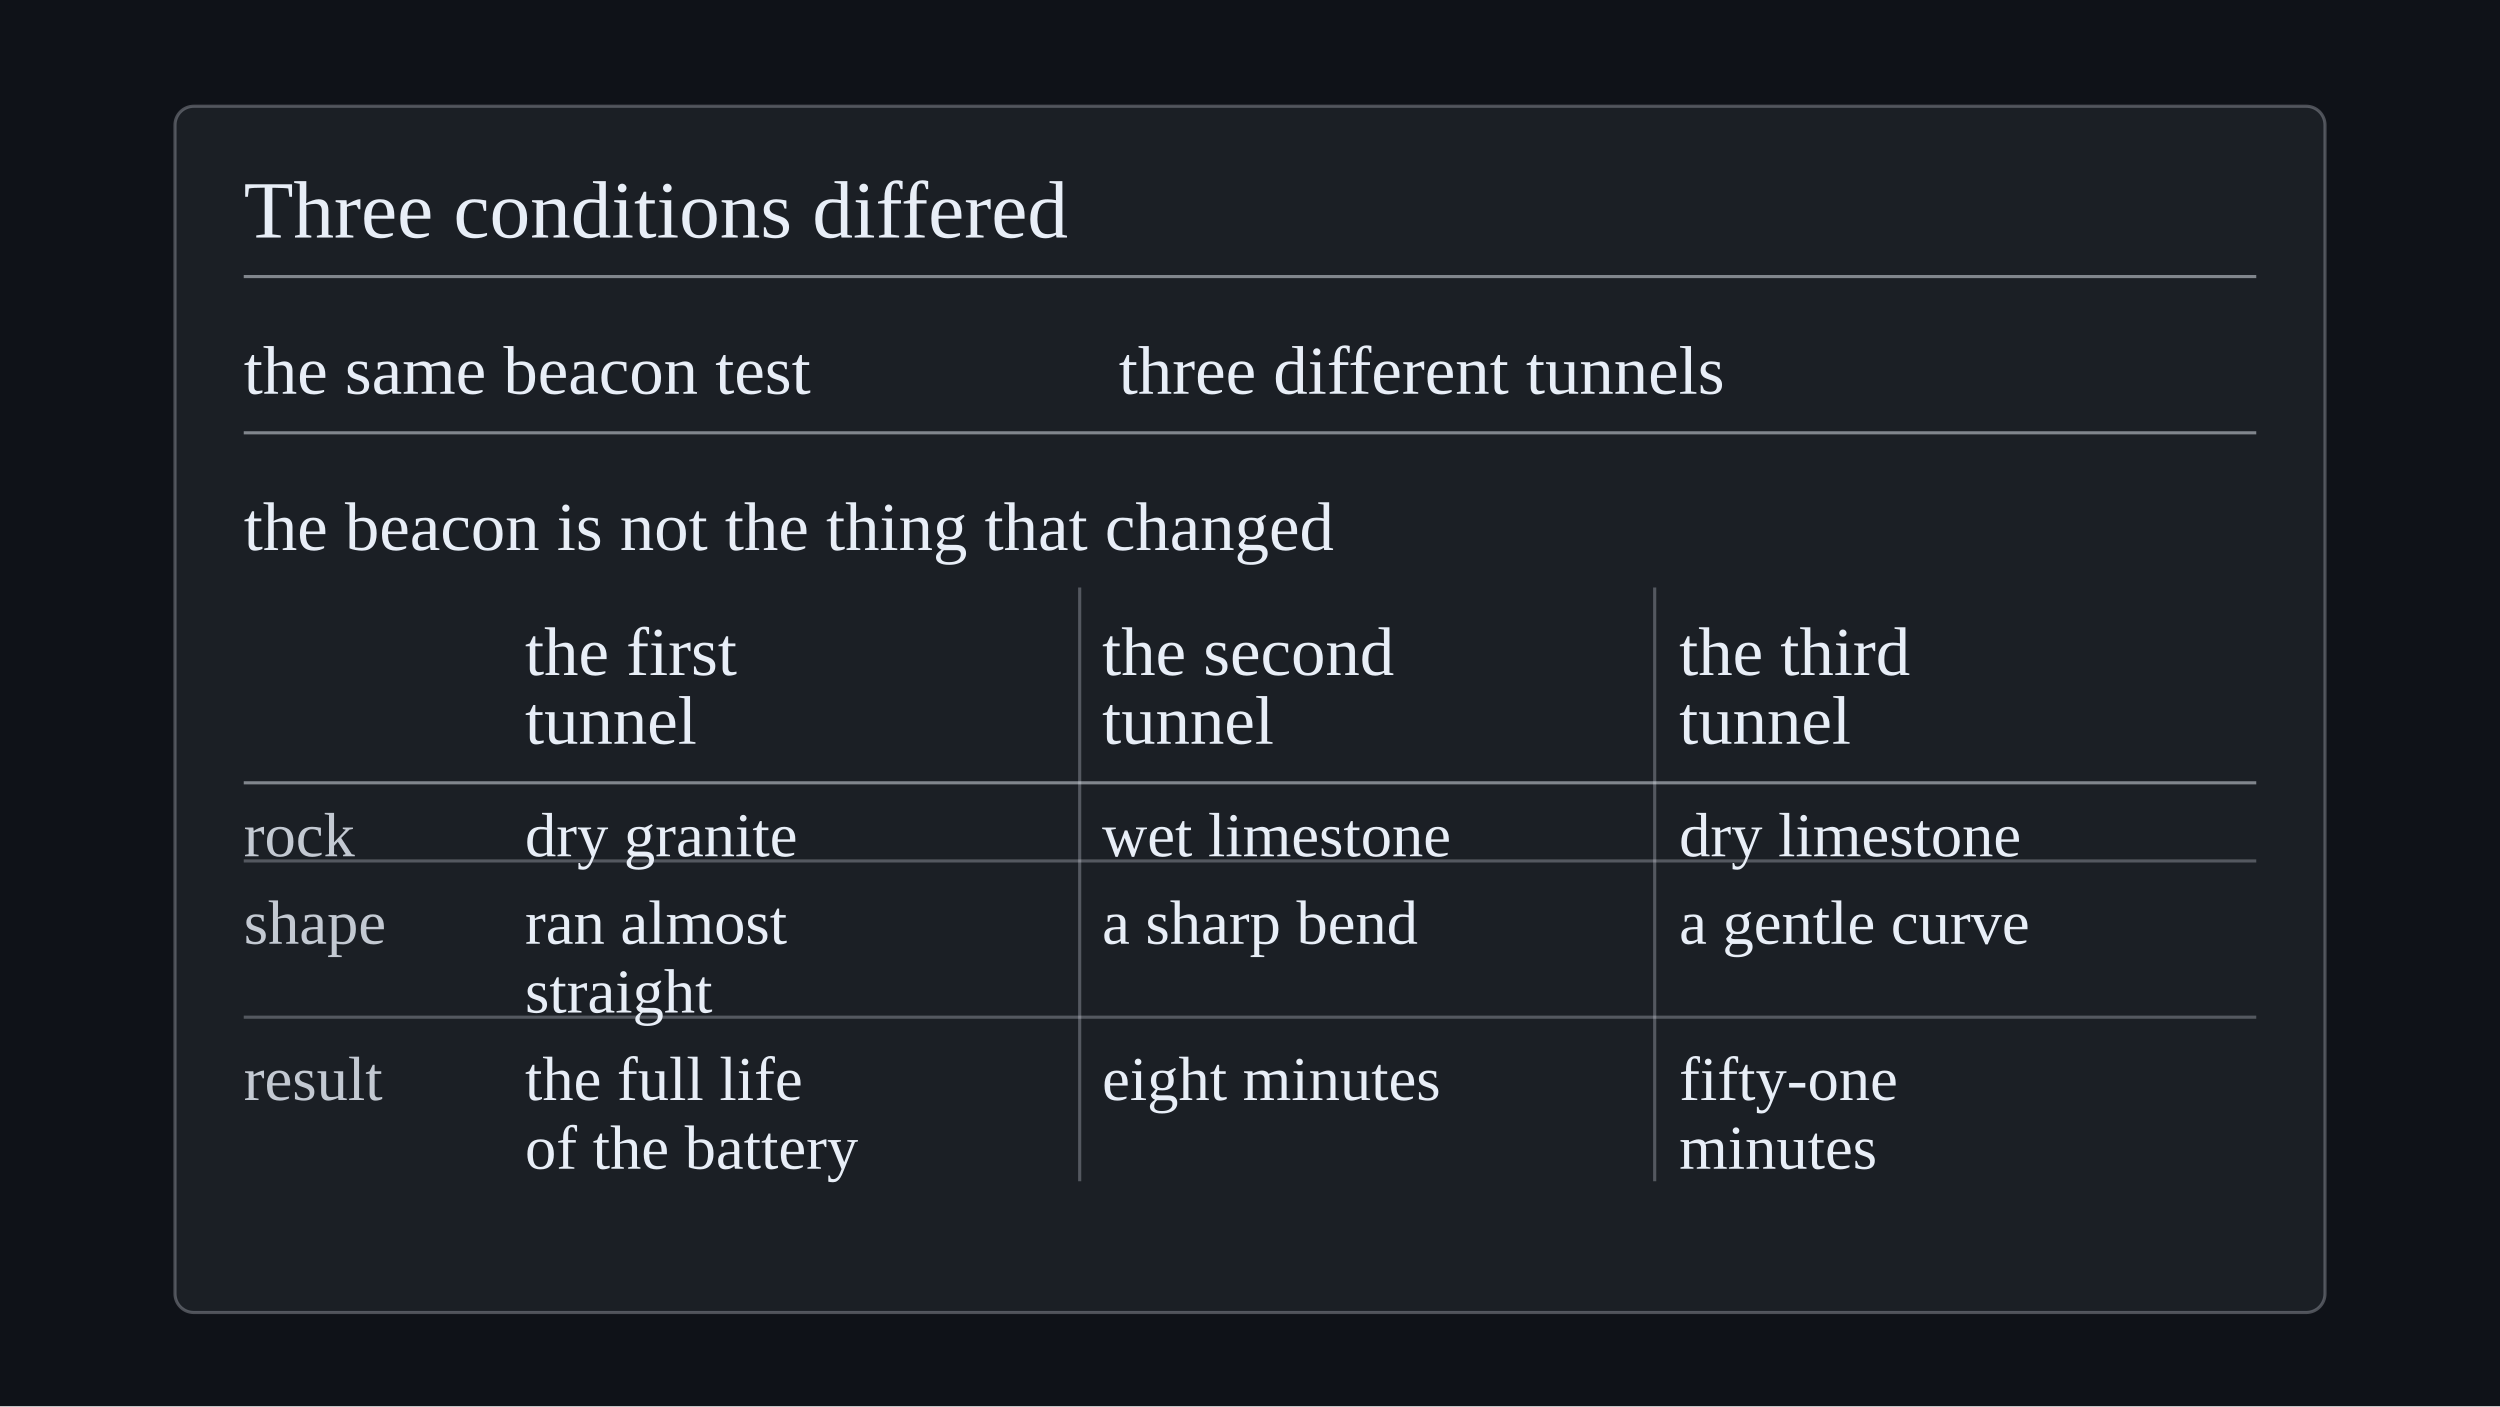
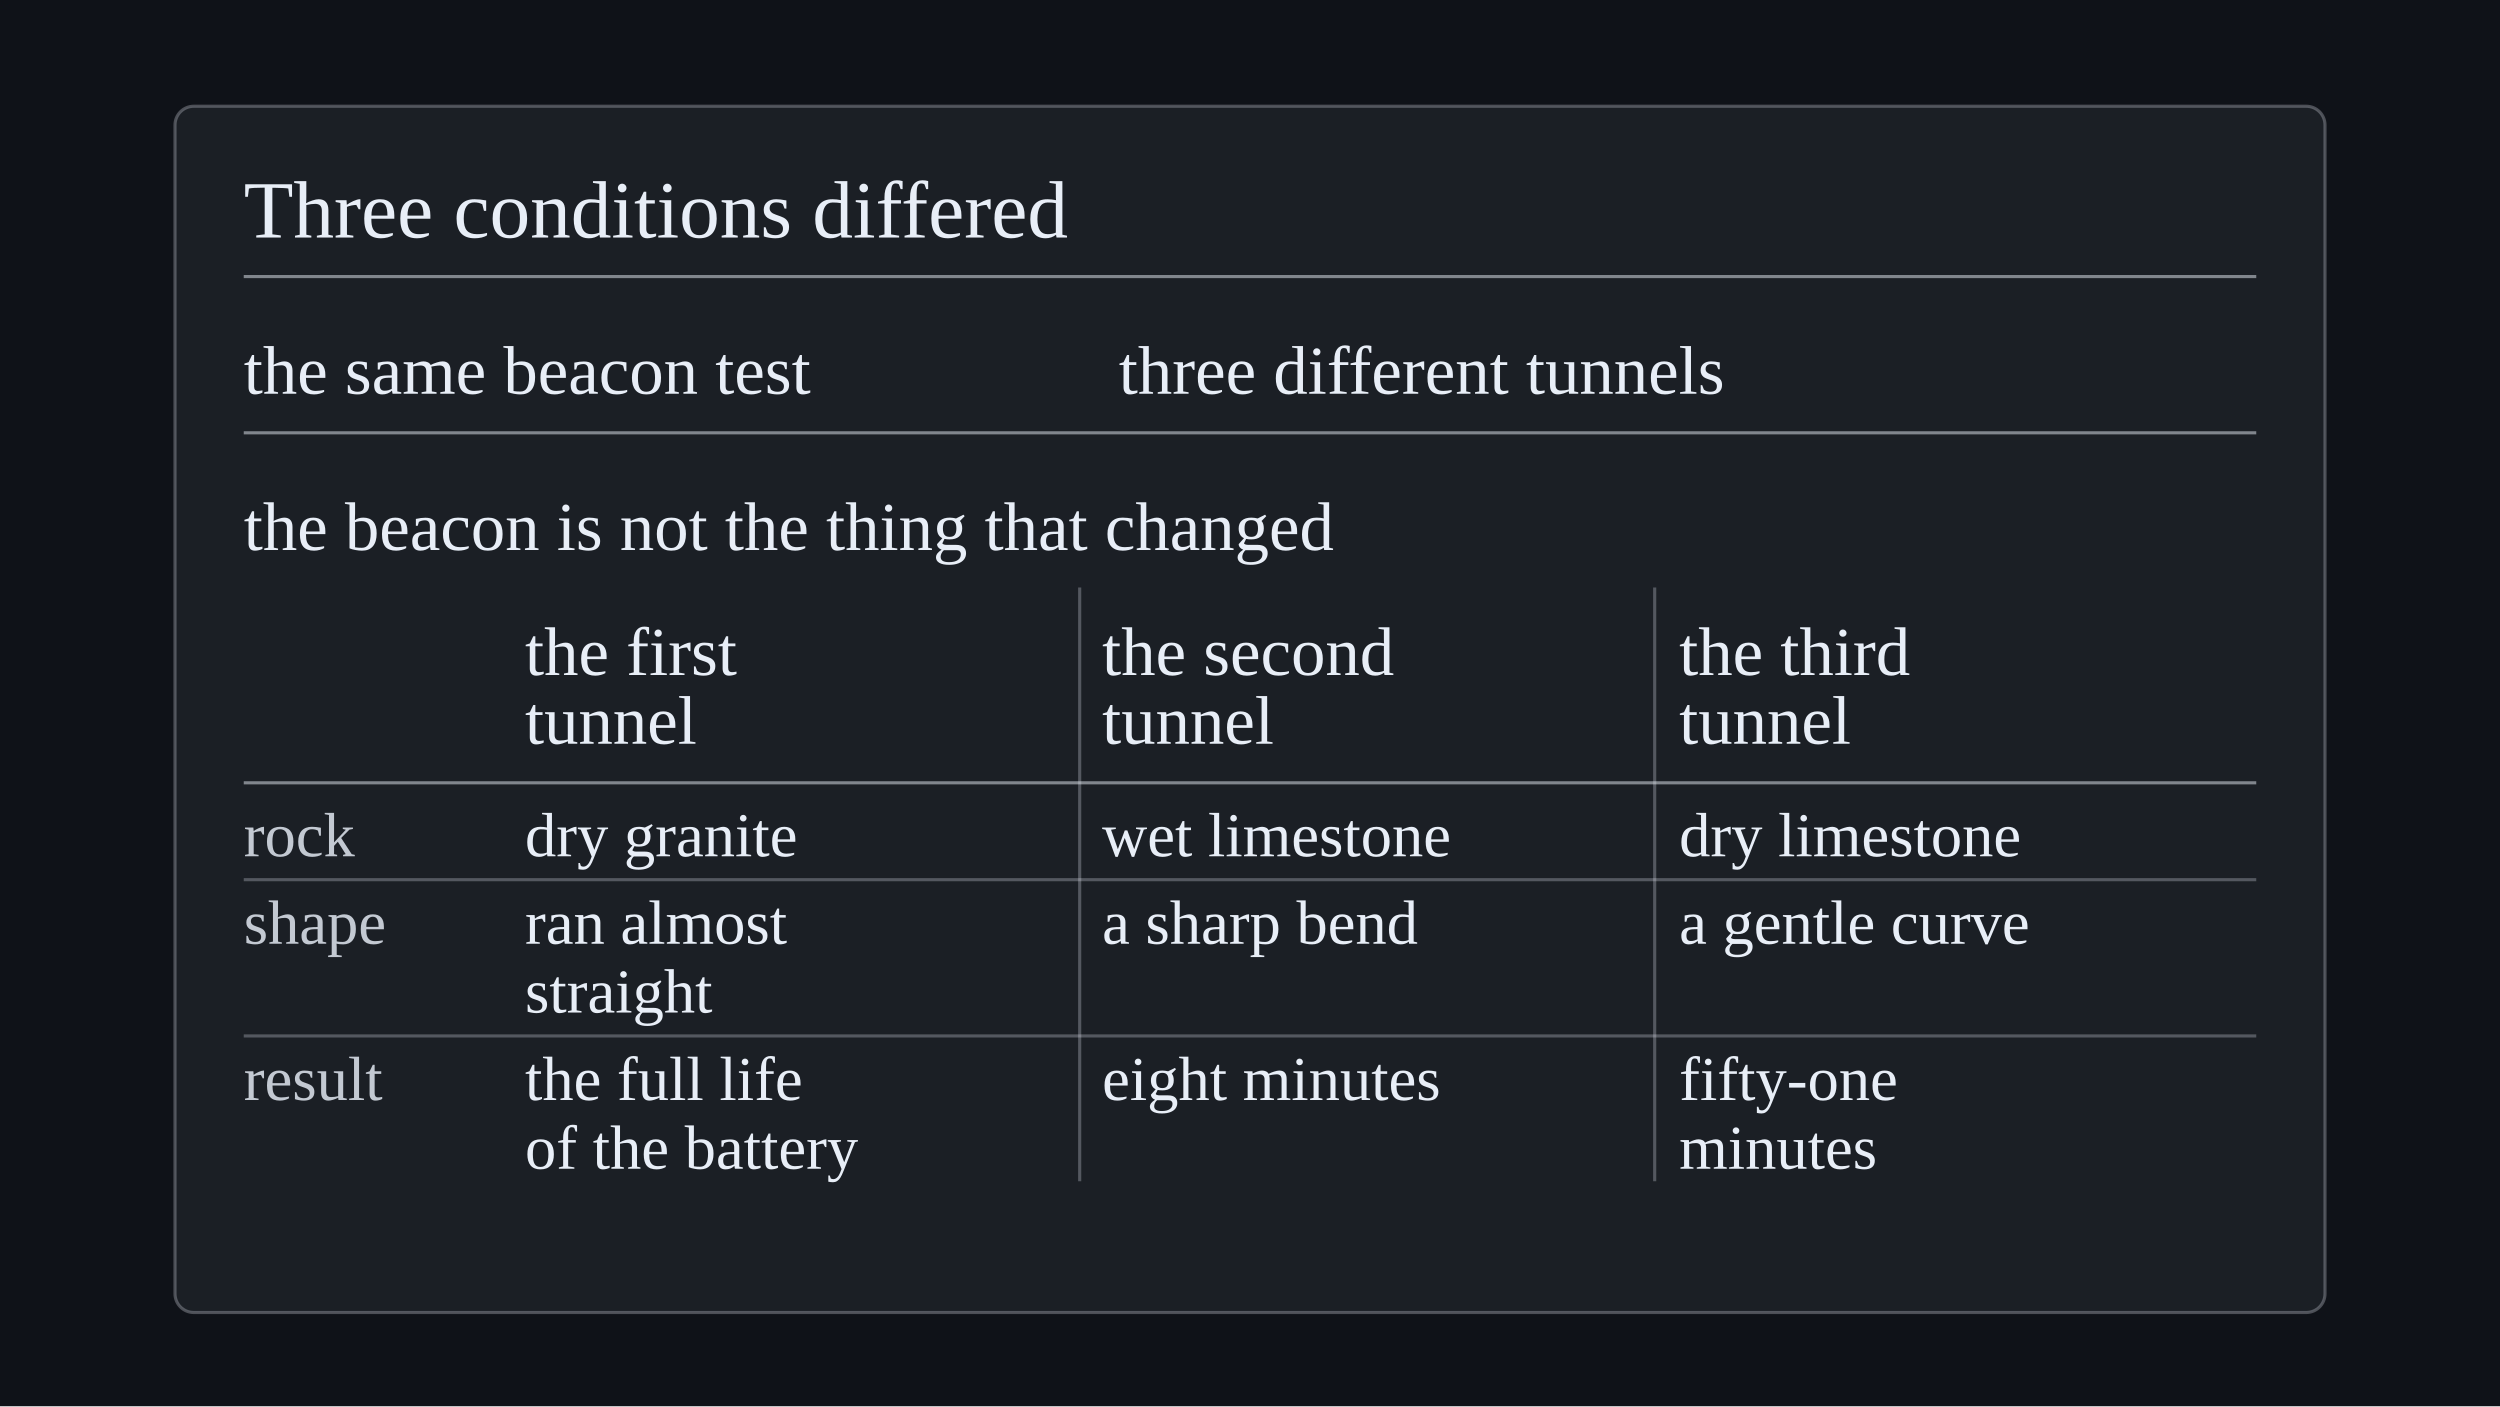
<svg xmlns="http://www.w3.org/2000/svg" width="800" height="450" viewBox="0 0 800 450" role="img">
  <rect x="0" y="0" width="800" height="450" fill="#0f1218" />
  <rect x="56" y="34" width="688" height="386" fill="rgba(232,238,247,0.06)" stroke="rgba(232,238,247,0.28)" stroke-width="1" rx="6" />
  <text x="78" y="76" font-size="26" fill="#e8eef7">Three conditions differed</text>
  <line x1="78" y1="88.5" x2="722" y2="88.5" stroke="rgba(232,238,247,0.5)" stroke-width="1" />
  <text x="78" y="126" font-size="22" fill="#e8eef7">the same beacon test</text>
  <text x="358" y="126" font-size="22" fill="#e8eef7">three different tunnels</text>
  <line x1="78" y1="138.5" x2="722" y2="138.5" stroke="rgba(232,238,247,0.5)" stroke-width="1" />
  <text x="78" y="176" font-size="22" fill="#e8eef7">the beacon is not the thing that changed</text>
  <text x="168" y="216" font-size="22" fill="#e8eef7">
    <tspan x="168" dy="0">the first</tspan>
    <tspan x="168" dy="22">tunnel</tspan>
  </text>
  <text x="352.67" y="216" font-size="22" fill="#e8eef7">
    <tspan x="352.67" dy="0">the second</tspan>
    <tspan x="352.67" dy="22">tunnel</tspan>
  </text>
  <line x1="345.5" y1="188" x2="345.5" y2="378" stroke="rgba(232,238,247,0.28)" stroke-width="1" />
  <text x="537.33" y="216" font-size="22" fill="#e8eef7">
    <tspan x="537.33" dy="0">the third</tspan>
    <tspan x="537.33" dy="22">tunnel</tspan>
  </text>
  <line x1="529.5" y1="188" x2="529.5" y2="378" stroke="rgba(232,238,247,0.28)" stroke-width="1" />
  <line x1="78" y1="250.5" x2="722" y2="250.5" stroke="rgba(232,238,247,0.5)" stroke-width="1" />
  <text x="78" y="274" font-size="20" fill="#e8eef7" fill-opacity="0.82">
    <tspan x="78" dy="0">rock</tspan>
  </text>
  <text x="168" y="274" font-size="20" fill="#e8eef7">
    <tspan x="168" dy="0">dry granite</tspan>
  </text>
  <text x="352.67" y="274" font-size="20" fill="#e8eef7">
    <tspan x="352.67" dy="0">wet limestone</tspan>
  </text>
  <text x="537.33" y="274" font-size="20" fill="#e8eef7">
    <tspan x="537.33" dy="0">dry limestone</tspan>
  </text>
-   <line x1="78" y1="275.5" x2="722" y2="275.5" stroke="rgba(232,238,247,0.28)" stroke-width="1" />
+   <line x1="78" y1="281.5" x2="722" y2="281.5" stroke="rgba(232,238,247,0.28)" stroke-width="1" />
  <text x="78" y="302" font-size="20" fill="#e8eef7" fill-opacity="0.82">
    <tspan x="78" dy="0">shape</tspan>
  </text>
  <text x="168" y="302" font-size="20" fill="#e8eef7">
    <tspan x="168" dy="0">ran almost</tspan>
    <tspan x="168" dy="22">straight</tspan>
  </text>
  <text x="352.67" y="302" font-size="20" fill="#e8eef7">
    <tspan x="352.67" dy="0">a sharp bend</tspan>
  </text>
  <text x="537.33" y="302" font-size="20" fill="#e8eef7">
    <tspan x="537.33" dy="0">a gentle curve</tspan>
  </text>
-   <line x1="78" y1="325.5" x2="722" y2="325.5" stroke="rgba(232,238,247,0.28)" stroke-width="1" />
+   <line x1="78" y1="331.5" x2="722" y2="331.5" stroke="rgba(232,238,247,0.28)" stroke-width="1" />
  <text x="78" y="352" font-size="20" fill="#e8eef7" fill-opacity="0.82">
    <tspan x="78" dy="0">result</tspan>
  </text>
  <text x="168" y="352" font-size="20" fill="#e8eef7">
    <tspan x="168" dy="0">the full life</tspan>
    <tspan x="168" dy="22">of the battery</tspan>
  </text>
  <text x="352.67" y="352" font-size="20" fill="#e8eef7">
    <tspan x="352.67" dy="0">eight minutes</tspan>
  </text>
  <text x="537.33" y="352" font-size="20" fill="#e8eef7">
    <tspan x="537.33" dy="0">fifty-one</tspan>
    <tspan x="537.33" dy="22">minutes</tspan>
  </text>
</svg>
